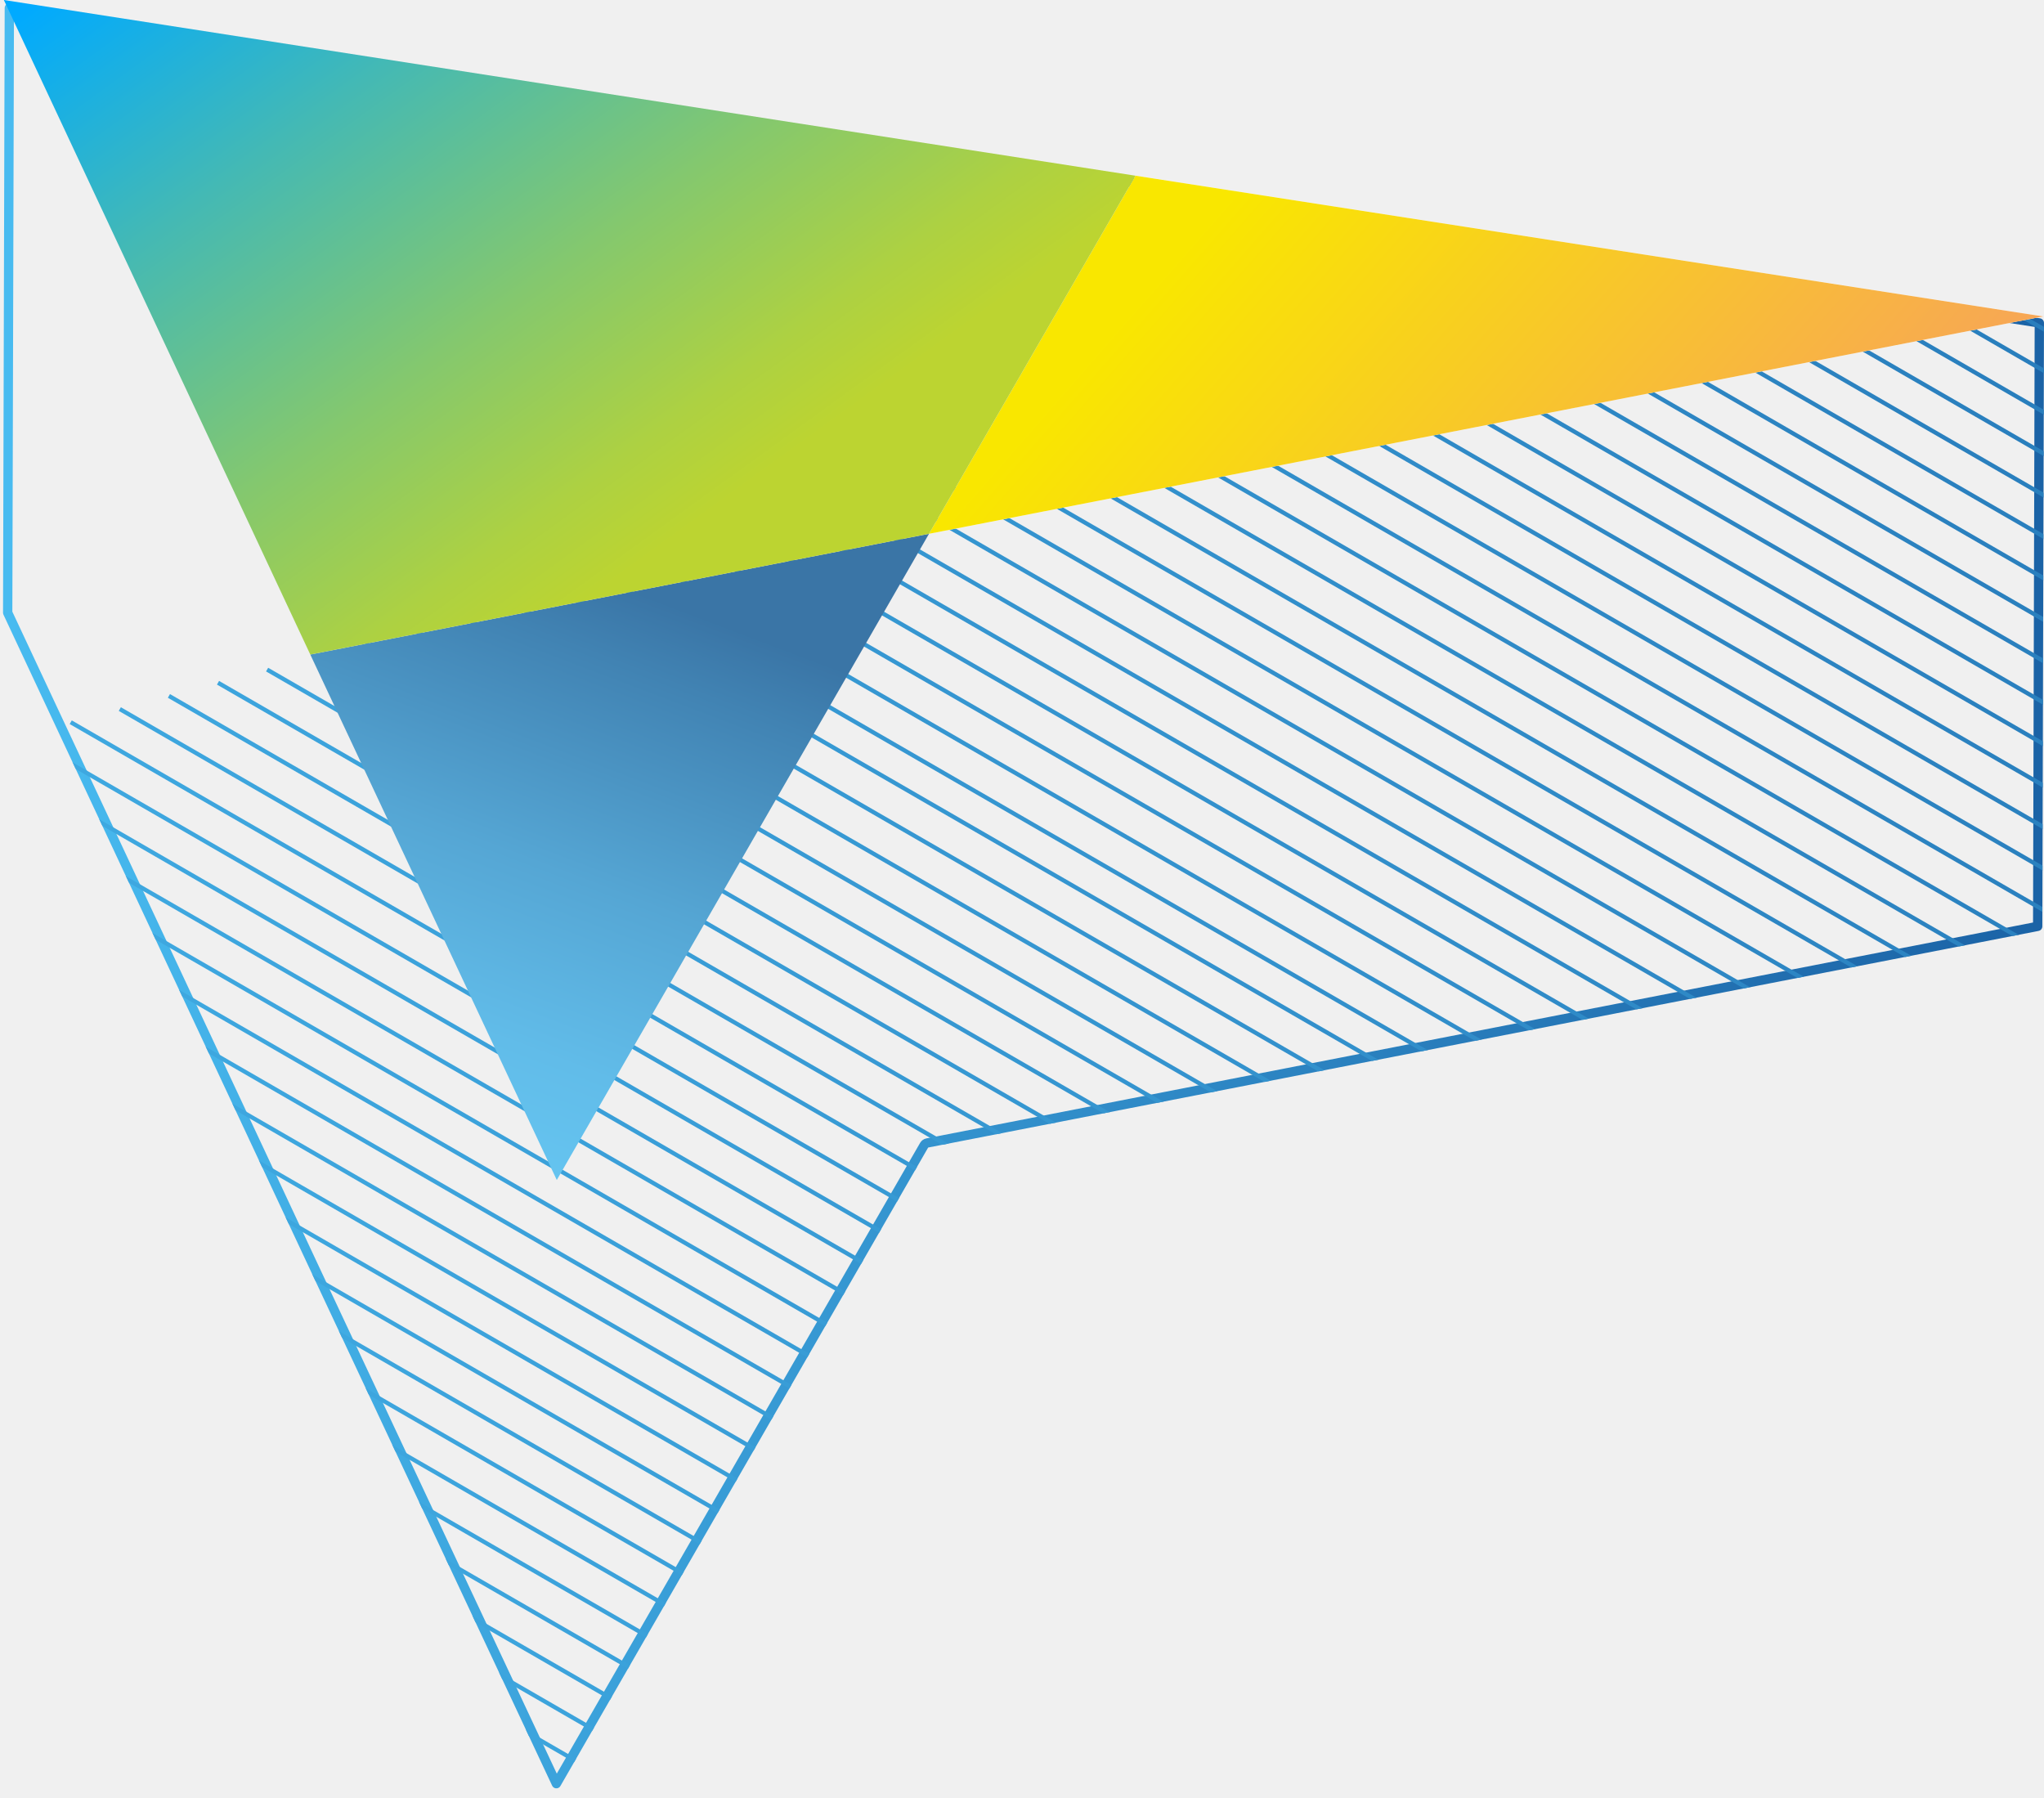
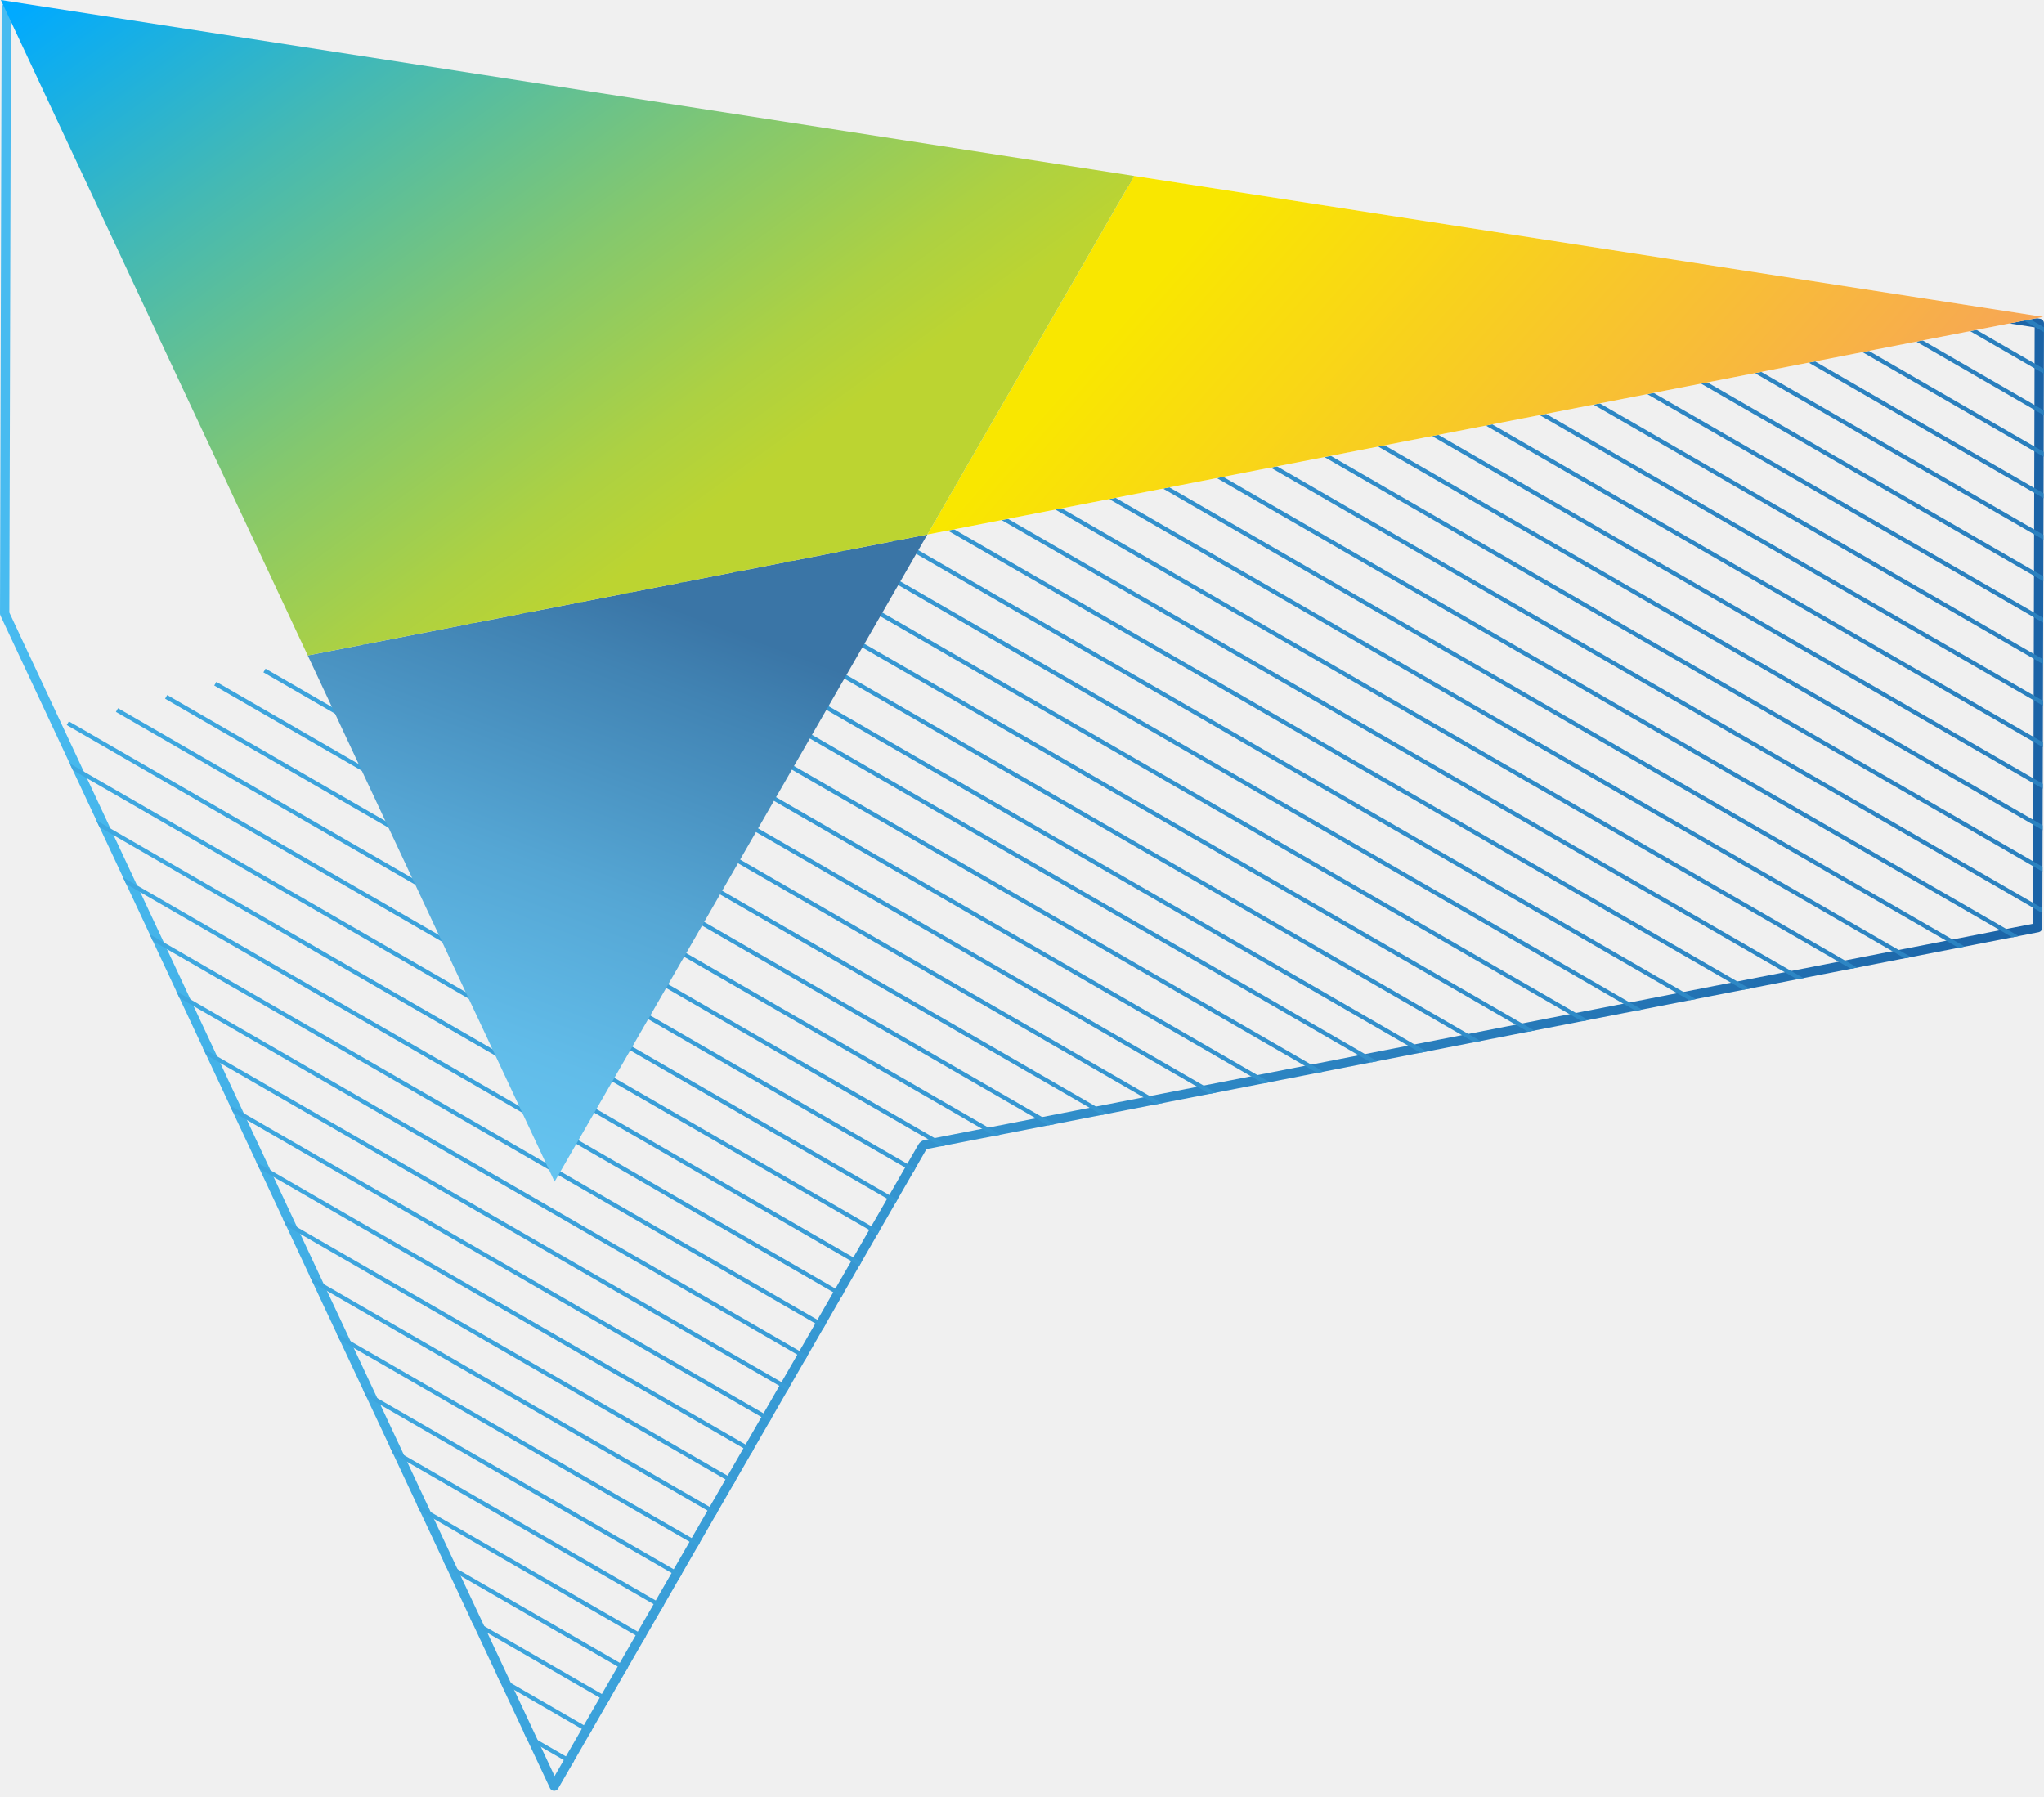
- <svg xmlns="http://www.w3.org/2000/svg" width="439" height="386" viewBox="0 0 439 386" fill="none">
+ <svg xmlns="http://www.w3.org/2000/svg" fill="none" viewBox="0.65 0 438.35 385.23">
  <path d="M243.904 39.261L243.905 39.261L437.996 69.354L437.643 198.945L199.155 245.466C198.871 245.521 198.625 245.697 198.48 245.948L119.494 383.07L67.371 271.956L67.371 271.955L1.651 131.587L2.005 1.703L243.904 39.261Z" stroke="url(#paint0_linear)" stroke-width="2" stroke-linecap="round" stroke-linejoin="round" />
  <mask id="mask0" mask-type="alpha" maskUnits="userSpaceOnUse" x="0" y="0" width="439" height="386">
    <path d="M244.058 38.272L1.008 0.536L0.65 131.808L66.465 272.38L119.403 385.231L199.347 246.447L438.641 199.769L438.998 68.497L244.058 38.272Z" fill="#C4C4C4" />
  </mask>
  <g mask="url(#mask0)">
    <path d="M169.892 404.336L-174.38 205.57L-174.835 206.358L169.437 405.123L169.892 404.336Z" fill="url(#paint1_linear)" />
    <path d="M180.436 401.51L-163.836 202.745L-164.291 203.533L179.981 402.298L180.436 401.51Z" fill="url(#paint2_linear)" />
    <path d="M190.98 398.685L-153.292 199.919L-153.746 200.707L190.526 399.473L190.98 398.685Z" fill="url(#paint3_linear)" />
    <path d="M201.525 395.86L-142.747 197.094L-143.202 197.882L201.07 396.647L201.525 395.86Z" fill="url(#paint4_linear)" />
    <path d="M212.069 393.034L-132.203 194.269L-132.658 195.056L211.614 393.822L212.069 393.034Z" fill="url(#paint5_linear)" />
    <path d="M222.614 390.209L-121.658 191.443L-122.113 192.231L222.159 390.997L222.614 390.209Z" fill="url(#paint6_linear)" />
    <path d="M233.158 387.383L-111.114 188.618L-111.569 189.406L232.703 388.171L233.158 387.383Z" fill="url(#paint7_linear)" />
    <path d="M243.703 384.558L-100.569 185.793L-101.024 186.58L243.248 385.346L243.703 384.558Z" fill="url(#paint8_linear)" />
    <path d="M254.247 381.733L-90.025 182.967L-90.48 183.755L253.792 382.521L254.247 381.733Z" fill="url(#paint9_linear)" />
    <path d="M264.791 378.907L-79.481 180.142L-79.936 180.93L264.337 379.695L264.791 378.907Z" fill="url(#paint10_linear)" />
    <path d="M275.336 376.082L-68.936 177.316L-69.391 178.104L274.881 376.87L275.336 376.082Z" fill="url(#paint11_linear)" />
    <path d="M285.88 373.257L-58.392 174.491L-58.847 175.279L285.425 374.044L285.88 373.257Z" fill="url(#paint12_linear)" />
    <path d="M296.425 370.431L-47.847 171.666L-48.302 172.454L295.97 371.219L296.425 370.431Z" fill="url(#paint13_linear)" />
    <path d="M306.969 367.606L-37.303 168.84L-37.758 169.628L306.514 368.394L306.969 367.606Z" fill="url(#paint14_linear)" />
    <path d="M317.513 364.78L-26.759 166.015L-27.213 166.803L317.059 365.568L317.513 364.78Z" fill="url(#paint15_linear)" />
    <path d="M328.058 361.955L-16.214 163.19L-16.669 163.977L327.603 362.743L328.058 361.955Z" fill="url(#paint16_linear)" />
    <path d="M338.602 359.13L-5.67 160.364L-6.125 161.152L338.147 359.918L338.602 359.13Z" fill="url(#paint17_linear)" />
    <path d="M349.147 356.304L4.875 157.539L4.42 158.327L348.692 357.092L349.147 356.304Z" fill="url(#paint18_linear)" />
    <path d="M359.691 353.479L15.419 154.713L14.964 155.501L359.236 354.267L359.691 353.479Z" fill="url(#paint19_linear)" />
    <path d="M370.236 350.654L25.963 151.888L25.509 152.676L369.781 351.441L370.236 350.654Z" fill="url(#paint20_linear)" />
    <path d="M380.78 347.828L36.508 149.063L36.053 149.851L380.325 348.616L380.78 347.828Z" fill="url(#paint21_linear)" />
    <path d="M391.324 345.003L47.052 146.237L46.597 147.025L390.87 345.791L391.324 345.003Z" fill="url(#paint22_linear)" />
    <path d="M401.869 342.178L57.597 143.412L57.142 144.2L401.414 342.965L401.869 342.178Z" fill="url(#paint23_linear)" />
    <path d="M412.413 339.352L68.141 140.587L67.686 141.374L411.958 340.14L412.413 339.352Z" fill="url(#paint24_linear)" />
    <path d="M422.958 336.527L78.686 137.761L78.231 138.549L422.503 337.315L422.958 336.527Z" fill="url(#paint25_linear)" />
    <path d="M433.502 333.701L89.23 134.936L88.775 135.724L433.047 334.489L433.502 333.701Z" fill="url(#paint26_linear)" />
    <path d="M444.046 330.876L99.775 132.111L99.32 132.898L443.592 331.664L444.046 330.876Z" fill="url(#paint27_linear)" />
    <path d="M454.591 328.051L110.319 129.285L109.864 130.073L454.136 328.839L454.591 328.051Z" fill="url(#paint28_linear)" />
    <path d="M465.135 325.225L120.863 126.46L120.408 127.248L464.68 326.013L465.135 325.225Z" fill="url(#paint29_linear)" />
    <path d="M474.825 322.629L130.553 123.863L130.098 124.651L474.37 323.417L474.825 322.629Z" fill="url(#paint30_linear)" />
    <path d="M485.369 319.804L141.097 121.038L140.643 121.826L484.915 320.591L485.369 319.804Z" fill="url(#paint31_linear)" />
    <path d="M495.914 316.978L151.642 118.213L151.187 119.001L495.459 317.766L495.914 316.978Z" fill="url(#paint32_linear)" />
    <path d="M506.458 314.153L162.186 115.387L161.731 116.175L506.003 314.941L506.458 314.153Z" fill="url(#paint33_linear)" />
    <path d="M517.003 311.328L172.731 112.562L172.276 113.35L516.548 312.115L517.003 311.328Z" fill="url(#paint34_linear)" />
    <path d="M527.547 308.502L183.275 109.737L182.82 110.524L527.092 309.29L527.547 308.502Z" fill="url(#paint35_linear)" />
    <path d="M538.092 305.677L193.82 106.911L193.365 107.699L537.637 306.465L538.092 305.677Z" fill="url(#paint36_linear)" />
    <path d="M548.636 302.851L204.364 104.086L203.909 104.874L548.181 303.639L548.636 302.851Z" fill="url(#paint37_linear)" />
    <path d="M559.18 300.026L214.908 101.26L214.454 102.048L558.726 300.814L559.18 300.026Z" fill="url(#paint38_linear)" />
    <path d="M569.725 297.201L225.453 98.435L224.998 99.223L569.27 297.988L569.725 297.201Z" fill="url(#paint39_linear)" />
    <path d="M580.269 294.375L235.997 95.61L235.542 96.398L579.814 295.163L580.269 294.375Z" fill="url(#paint40_linear)" />
    <path d="M590.814 291.55L246.542 92.784L246.087 93.572L590.359 292.338L590.814 291.55Z" fill="url(#paint41_linear)" />
    <path d="M601.358 288.725L257.086 89.959L256.631 90.747L600.903 289.512L601.358 288.725Z" fill="url(#paint42_linear)" />
    <path d="M611.902 285.899L267.63 87.134L267.176 87.921L611.448 286.687L611.902 285.899Z" fill="url(#paint43_linear)" />
    <path d="M622.447 283.074L278.175 84.308L277.72 85.096L621.992 283.862L622.447 283.074Z" fill="url(#paint44_linear)" />
    <path d="M632.991 280.248L288.719 81.483L288.264 82.271L632.537 281.036L632.991 280.248Z" fill="url(#paint45_linear)" />
    <path d="M643.536 277.423L299.264 78.658L298.809 79.445L643.081 278.211L643.536 277.423Z" fill="url(#paint46_linear)" />
    <path d="M654.08 274.598L309.808 75.832L309.353 76.62L653.625 275.386L654.08 274.598Z" fill="url(#paint47_linear)" />
    <path d="M664.625 271.772L320.353 73.007L319.898 73.795L664.17 272.56L664.625 271.772Z" fill="url(#paint48_linear)" />
    <path d="M675.169 268.947L330.897 70.181L330.442 70.969L674.714 269.735L675.169 268.947Z" fill="url(#paint49_linear)" />
    <path d="M685.713 266.122L341.441 67.356L340.987 68.144L685.259 266.909L685.713 266.122Z" fill="url(#paint50_linear)" />
    <path d="M696.258 263.296L351.986 64.531L351.531 65.319L695.803 264.084L696.258 263.296Z" fill="url(#paint51_linear)" />
    <path d="M706.802 260.471L362.53 61.705L362.075 62.493L706.347 261.259L706.802 260.471Z" fill="url(#paint52_linear)" />
    <path d="M717.347 257.646L373.075 58.88L372.62 59.668L716.892 258.433L717.347 257.646Z" fill="url(#paint53_linear)" />
    <path d="M727.891 254.82L383.619 56.055L383.164 56.842L727.436 255.608L727.891 254.82Z" fill="url(#paint54_linear)" />
    <path d="M738.435 251.995L394.163 53.229L393.709 54.017L737.981 252.783L738.435 251.995Z" fill="url(#paint55_linear)" />
    <path d="M748.98 249.169L404.708 50.404L404.253 51.192L748.525 249.957L748.98 249.169Z" fill="url(#paint56_linear)" />
    <path d="M759.524 246.344L415.252 47.578L414.797 48.366L759.069 247.132L759.524 246.344Z" fill="url(#paint57_linear)" />
    <path d="M770.069 243.519L425.797 44.753L425.342 45.541L769.614 244.306L770.069 243.519Z" fill="url(#paint58_linear)" />
  </g>
  <path d="M199.526 114.64L66.644 140.572L119.583 253.423L199.526 114.64Z" fill="url(#paint59_linear)" />
  <path d="M438.819 67.961L243.879 37.736L199.525 114.64L438.819 67.961Z" fill="white" />
  <path d="M438.819 67.961L243.879 37.736L199.525 114.64L438.819 67.961Z" fill="url(#paint60_linear)" />
  <path d="M243.878 37.736L0.828 -0L66.643 140.572L199.524 114.639L243.878 37.736Z" fill="url(#paint61_linear)" />
  <defs>
    <linearGradient id="paint0_linear" x1="0.65" y1="192.884" x2="438.998" y2="192.884" gradientUnits="userSpaceOnUse">
      <stop stop-color="#48BBF0" />
      <stop offset="1" stop-color="#1B63A6" />
    </linearGradient>
    <linearGradient id="paint1_linear" x1="-138.542" y1="341.807" x2="733.775" y2="108.07" gradientUnits="userSpaceOnUse">
      <stop stop-color="#48BBF0" />
      <stop offset="1" stop-color="#1B63A6" />
    </linearGradient>
    <linearGradient id="paint2_linear" x1="-138.542" y1="341.807" x2="733.775" y2="108.07" gradientUnits="userSpaceOnUse">
      <stop stop-color="#48BBF0" />
      <stop offset="1" stop-color="#1B63A6" />
    </linearGradient>
    <linearGradient id="paint3_linear" x1="-138.542" y1="341.807" x2="733.775" y2="108.07" gradientUnits="userSpaceOnUse">
      <stop stop-color="#48BBF0" />
      <stop offset="1" stop-color="#1B63A6" />
    </linearGradient>
    <linearGradient id="paint4_linear" x1="-138.542" y1="341.807" x2="733.775" y2="108.07" gradientUnits="userSpaceOnUse">
      <stop stop-color="#48BBF0" />
      <stop offset="1" stop-color="#1B63A6" />
    </linearGradient>
    <linearGradient id="paint5_linear" x1="-138.542" y1="341.807" x2="733.775" y2="108.07" gradientUnits="userSpaceOnUse">
      <stop stop-color="#48BBF0" />
      <stop offset="1" stop-color="#1B63A6" />
    </linearGradient>
    <linearGradient id="paint6_linear" x1="-138.542" y1="341.807" x2="733.775" y2="108.07" gradientUnits="userSpaceOnUse">
      <stop stop-color="#48BBF0" />
      <stop offset="1" stop-color="#1B63A6" />
    </linearGradient>
    <linearGradient id="paint7_linear" x1="-138.542" y1="341.807" x2="733.775" y2="108.07" gradientUnits="userSpaceOnUse">
      <stop stop-color="#48BBF0" />
      <stop offset="1" stop-color="#1B63A6" />
    </linearGradient>
    <linearGradient id="paint8_linear" x1="-138.542" y1="341.807" x2="733.775" y2="108.07" gradientUnits="userSpaceOnUse">
      <stop stop-color="#48BBF0" />
      <stop offset="1" stop-color="#1B63A6" />
    </linearGradient>
    <linearGradient id="paint9_linear" x1="-138.542" y1="341.807" x2="733.775" y2="108.07" gradientUnits="userSpaceOnUse">
      <stop stop-color="#48BBF0" />
      <stop offset="1" stop-color="#1B63A6" />
    </linearGradient>
    <linearGradient id="paint10_linear" x1="-138.542" y1="341.807" x2="733.775" y2="108.07" gradientUnits="userSpaceOnUse">
      <stop stop-color="#48BBF0" />
      <stop offset="1" stop-color="#1B63A6" />
    </linearGradient>
    <linearGradient id="paint11_linear" x1="-138.542" y1="341.807" x2="733.775" y2="108.07" gradientUnits="userSpaceOnUse">
      <stop stop-color="#48BBF0" />
      <stop offset="1" stop-color="#1B63A6" />
    </linearGradient>
    <linearGradient id="paint12_linear" x1="-138.542" y1="341.807" x2="733.775" y2="108.07" gradientUnits="userSpaceOnUse">
      <stop stop-color="#48BBF0" />
      <stop offset="1" stop-color="#1B63A6" />
    </linearGradient>
    <linearGradient id="paint13_linear" x1="-138.542" y1="341.807" x2="733.775" y2="108.07" gradientUnits="userSpaceOnUse">
      <stop stop-color="#48BBF0" />
      <stop offset="1" stop-color="#1B63A6" />
    </linearGradient>
    <linearGradient id="paint14_linear" x1="-138.542" y1="341.807" x2="733.775" y2="108.07" gradientUnits="userSpaceOnUse">
      <stop stop-color="#48BBF0" />
      <stop offset="1" stop-color="#1B63A6" />
    </linearGradient>
    <linearGradient id="paint15_linear" x1="-138.542" y1="341.807" x2="733.775" y2="108.07" gradientUnits="userSpaceOnUse">
      <stop stop-color="#48BBF0" />
      <stop offset="1" stop-color="#1B63A6" />
    </linearGradient>
    <linearGradient id="paint16_linear" x1="-138.542" y1="341.807" x2="733.775" y2="108.07" gradientUnits="userSpaceOnUse">
      <stop stop-color="#48BBF0" />
      <stop offset="1" stop-color="#1B63A6" />
    </linearGradient>
    <linearGradient id="paint17_linear" x1="-138.542" y1="341.807" x2="733.775" y2="108.07" gradientUnits="userSpaceOnUse">
      <stop stop-color="#48BBF0" />
      <stop offset="1" stop-color="#1B63A6" />
    </linearGradient>
    <linearGradient id="paint18_linear" x1="-138.542" y1="341.807" x2="733.775" y2="108.07" gradientUnits="userSpaceOnUse">
      <stop stop-color="#48BBF0" />
      <stop offset="1" stop-color="#1B63A6" />
    </linearGradient>
    <linearGradient id="paint19_linear" x1="-138.542" y1="341.807" x2="733.775" y2="108.07" gradientUnits="userSpaceOnUse">
      <stop stop-color="#48BBF0" />
      <stop offset="1" stop-color="#1B63A6" />
    </linearGradient>
    <linearGradient id="paint20_linear" x1="-138.542" y1="341.807" x2="733.775" y2="108.07" gradientUnits="userSpaceOnUse">
      <stop stop-color="#48BBF0" />
      <stop offset="1" stop-color="#1B63A6" />
    </linearGradient>
    <linearGradient id="paint21_linear" x1="-138.542" y1="341.807" x2="733.775" y2="108.07" gradientUnits="userSpaceOnUse">
      <stop stop-color="#48BBF0" />
      <stop offset="1" stop-color="#1B63A6" />
    </linearGradient>
    <linearGradient id="paint22_linear" x1="-138.542" y1="341.807" x2="733.775" y2="108.07" gradientUnits="userSpaceOnUse">
      <stop stop-color="#48BBF0" />
      <stop offset="1" stop-color="#1B63A6" />
    </linearGradient>
    <linearGradient id="paint23_linear" x1="-138.542" y1="341.807" x2="733.775" y2="108.07" gradientUnits="userSpaceOnUse">
      <stop stop-color="#48BBF0" />
      <stop offset="1" stop-color="#1B63A6" />
    </linearGradient>
    <linearGradient id="paint24_linear" x1="-138.542" y1="341.807" x2="733.775" y2="108.07" gradientUnits="userSpaceOnUse">
      <stop stop-color="#48BBF0" />
      <stop offset="1" stop-color="#1B63A6" />
    </linearGradient>
    <linearGradient id="paint25_linear" x1="-138.542" y1="341.807" x2="733.775" y2="108.07" gradientUnits="userSpaceOnUse">
      <stop stop-color="#48BBF0" />
      <stop offset="1" stop-color="#1B63A6" />
    </linearGradient>
    <linearGradient id="paint26_linear" x1="-138.542" y1="341.807" x2="733.775" y2="108.07" gradientUnits="userSpaceOnUse">
      <stop stop-color="#48BBF0" />
      <stop offset="1" stop-color="#1B63A6" />
    </linearGradient>
    <linearGradient id="paint27_linear" x1="-138.542" y1="341.807" x2="733.775" y2="108.07" gradientUnits="userSpaceOnUse">
      <stop stop-color="#48BBF0" />
      <stop offset="1" stop-color="#1B63A6" />
    </linearGradient>
    <linearGradient id="paint28_linear" x1="-138.542" y1="341.807" x2="733.775" y2="108.07" gradientUnits="userSpaceOnUse">
      <stop stop-color="#48BBF0" />
      <stop offset="1" stop-color="#1B63A6" />
    </linearGradient>
    <linearGradient id="paint29_linear" x1="-138.542" y1="341.807" x2="733.775" y2="108.07" gradientUnits="userSpaceOnUse">
      <stop stop-color="#48BBF0" />
      <stop offset="1" stop-color="#1B63A6" />
    </linearGradient>
    <linearGradient id="paint30_linear" x1="-138.542" y1="341.807" x2="733.775" y2="108.07" gradientUnits="userSpaceOnUse">
      <stop stop-color="#48BBF0" />
      <stop offset="1" stop-color="#1B63A6" />
    </linearGradient>
    <linearGradient id="paint31_linear" x1="-138.542" y1="341.807" x2="733.775" y2="108.07" gradientUnits="userSpaceOnUse">
      <stop stop-color="#48BBF0" />
      <stop offset="1" stop-color="#1B63A6" />
    </linearGradient>
    <linearGradient id="paint32_linear" x1="-138.542" y1="341.807" x2="733.775" y2="108.07" gradientUnits="userSpaceOnUse">
      <stop stop-color="#48BBF0" />
      <stop offset="1" stop-color="#1B63A6" />
    </linearGradient>
    <linearGradient id="paint33_linear" x1="-138.542" y1="341.807" x2="733.775" y2="108.07" gradientUnits="userSpaceOnUse">
      <stop stop-color="#48BBF0" />
      <stop offset="1" stop-color="#1B63A6" />
    </linearGradient>
    <linearGradient id="paint34_linear" x1="-138.542" y1="341.807" x2="733.775" y2="108.07" gradientUnits="userSpaceOnUse">
      <stop stop-color="#48BBF0" />
      <stop offset="1" stop-color="#1B63A6" />
    </linearGradient>
    <linearGradient id="paint35_linear" x1="-138.542" y1="341.807" x2="733.775" y2="108.07" gradientUnits="userSpaceOnUse">
      <stop stop-color="#48BBF0" />
      <stop offset="1" stop-color="#1B63A6" />
    </linearGradient>
    <linearGradient id="paint36_linear" x1="-138.542" y1="341.807" x2="733.775" y2="108.07" gradientUnits="userSpaceOnUse">
      <stop stop-color="#48BBF0" />
      <stop offset="1" stop-color="#1B63A6" />
    </linearGradient>
    <linearGradient id="paint37_linear" x1="-138.542" y1="341.807" x2="733.775" y2="108.07" gradientUnits="userSpaceOnUse">
      <stop stop-color="#48BBF0" />
      <stop offset="1" stop-color="#1B63A6" />
    </linearGradient>
    <linearGradient id="paint38_linear" x1="-138.542" y1="341.807" x2="733.775" y2="108.07" gradientUnits="userSpaceOnUse">
      <stop stop-color="#48BBF0" />
      <stop offset="1" stop-color="#1B63A6" />
    </linearGradient>
    <linearGradient id="paint39_linear" x1="-138.542" y1="341.807" x2="733.775" y2="108.07" gradientUnits="userSpaceOnUse">
      <stop stop-color="#48BBF0" />
      <stop offset="1" stop-color="#1B63A6" />
    </linearGradient>
    <linearGradient id="paint40_linear" x1="-138.542" y1="341.807" x2="733.775" y2="108.07" gradientUnits="userSpaceOnUse">
      <stop stop-color="#48BBF0" />
      <stop offset="1" stop-color="#1B63A6" />
    </linearGradient>
    <linearGradient id="paint41_linear" x1="-138.542" y1="341.807" x2="733.775" y2="108.07" gradientUnits="userSpaceOnUse">
      <stop stop-color="#48BBF0" />
      <stop offset="1" stop-color="#1B63A6" />
    </linearGradient>
    <linearGradient id="paint42_linear" x1="-138.542" y1="341.807" x2="733.775" y2="108.07" gradientUnits="userSpaceOnUse">
      <stop stop-color="#48BBF0" />
      <stop offset="1" stop-color="#1B63A6" />
    </linearGradient>
    <linearGradient id="paint43_linear" x1="-138.542" y1="341.807" x2="733.775" y2="108.07" gradientUnits="userSpaceOnUse">
      <stop stop-color="#48BBF0" />
      <stop offset="1" stop-color="#1B63A6" />
    </linearGradient>
    <linearGradient id="paint44_linear" x1="-138.542" y1="341.807" x2="733.775" y2="108.07" gradientUnits="userSpaceOnUse">
      <stop stop-color="#48BBF0" />
      <stop offset="1" stop-color="#1B63A6" />
    </linearGradient>
    <linearGradient id="paint45_linear" x1="-138.542" y1="341.807" x2="733.775" y2="108.07" gradientUnits="userSpaceOnUse">
      <stop stop-color="#48BBF0" />
      <stop offset="1" stop-color="#1B63A6" />
    </linearGradient>
    <linearGradient id="paint46_linear" x1="-138.542" y1="341.807" x2="733.775" y2="108.07" gradientUnits="userSpaceOnUse">
      <stop stop-color="#48BBF0" />
      <stop offset="1" stop-color="#1B63A6" />
    </linearGradient>
    <linearGradient id="paint47_linear" x1="-138.542" y1="341.807" x2="733.775" y2="108.07" gradientUnits="userSpaceOnUse">
      <stop stop-color="#48BBF0" />
      <stop offset="1" stop-color="#1B63A6" />
    </linearGradient>
    <linearGradient id="paint48_linear" x1="-138.542" y1="341.807" x2="733.775" y2="108.07" gradientUnits="userSpaceOnUse">
      <stop stop-color="#48BBF0" />
      <stop offset="1" stop-color="#1B63A6" />
    </linearGradient>
    <linearGradient id="paint49_linear" x1="-138.542" y1="341.807" x2="733.775" y2="108.07" gradientUnits="userSpaceOnUse">
      <stop stop-color="#48BBF0" />
      <stop offset="1" stop-color="#1B63A6" />
    </linearGradient>
    <linearGradient id="paint50_linear" x1="-138.542" y1="341.807" x2="733.775" y2="108.07" gradientUnits="userSpaceOnUse">
      <stop stop-color="#48BBF0" />
      <stop offset="1" stop-color="#1B63A6" />
    </linearGradient>
    <linearGradient id="paint51_linear" x1="-138.542" y1="341.807" x2="733.775" y2="108.07" gradientUnits="userSpaceOnUse">
      <stop stop-color="#48BBF0" />
      <stop offset="1" stop-color="#1B63A6" />
    </linearGradient>
    <linearGradient id="paint52_linear" x1="-138.542" y1="341.807" x2="733.775" y2="108.07" gradientUnits="userSpaceOnUse">
      <stop stop-color="#48BBF0" />
      <stop offset="1" stop-color="#1B63A6" />
    </linearGradient>
    <linearGradient id="paint53_linear" x1="-138.542" y1="341.807" x2="733.775" y2="108.07" gradientUnits="userSpaceOnUse">
      <stop stop-color="#48BBF0" />
      <stop offset="1" stop-color="#1B63A6" />
    </linearGradient>
    <linearGradient id="paint54_linear" x1="-138.542" y1="341.807" x2="733.775" y2="108.07" gradientUnits="userSpaceOnUse">
      <stop stop-color="#48BBF0" />
      <stop offset="1" stop-color="#1B63A6" />
    </linearGradient>
    <linearGradient id="paint55_linear" x1="-138.542" y1="341.807" x2="733.775" y2="108.07" gradientUnits="userSpaceOnUse">
      <stop stop-color="#48BBF0" />
      <stop offset="1" stop-color="#1B63A6" />
    </linearGradient>
    <linearGradient id="paint56_linear" x1="-138.542" y1="341.807" x2="733.775" y2="108.07" gradientUnits="userSpaceOnUse">
      <stop stop-color="#48BBF0" />
      <stop offset="1" stop-color="#1B63A6" />
    </linearGradient>
    <linearGradient id="paint57_linear" x1="-138.542" y1="341.807" x2="733.775" y2="108.07" gradientUnits="userSpaceOnUse">
      <stop stop-color="#48BBF0" />
      <stop offset="1" stop-color="#1B63A6" />
    </linearGradient>
    <linearGradient id="paint58_linear" x1="-138.542" y1="341.807" x2="733.775" y2="108.07" gradientUnits="userSpaceOnUse">
      <stop stop-color="#48BBF0" />
      <stop offset="1" stop-color="#1B63A6" />
    </linearGradient>
    <linearGradient id="paint59_linear" x1="116.999" y1="253" x2="161.28" y2="136.399" gradientUnits="userSpaceOnUse">
      <stop stop-color="#65C4F0" />
      <stop offset="0.196" stop-color="#61BCE9" />
      <stop offset="0.501" stop-color="#55A6D4" />
      <stop offset="0.873" stop-color="#4183B3" />
      <stop offset="1" stop-color="#3A75A6" />
    </linearGradient>
    <linearGradient id="paint60_linear" x1="212.774" y1="49.926" x2="372.896" y2="189.871" gradientUnits="userSpaceOnUse">
      <stop offset="0.158" stop-color="#F9E700" />
      <stop offset="0.964" stop-color="#F79C63" />
    </linearGradient>
    <linearGradient id="paint61_linear" x1="109.499" y1="141" x2="0.208" y2="-9.903" gradientUnits="userSpaceOnUse">
      <stop stop-color="#BCD431" />
      <stop offset="0.111" stop-color="#ADD142" />
      <stop offset="0.331" stop-color="#84C86E" />
      <stop offset="0.636" stop-color="#44B9B4" />
      <stop offset="0.933" stop-color="#00AAFF" />
    </linearGradient>
  </defs>
</svg>
